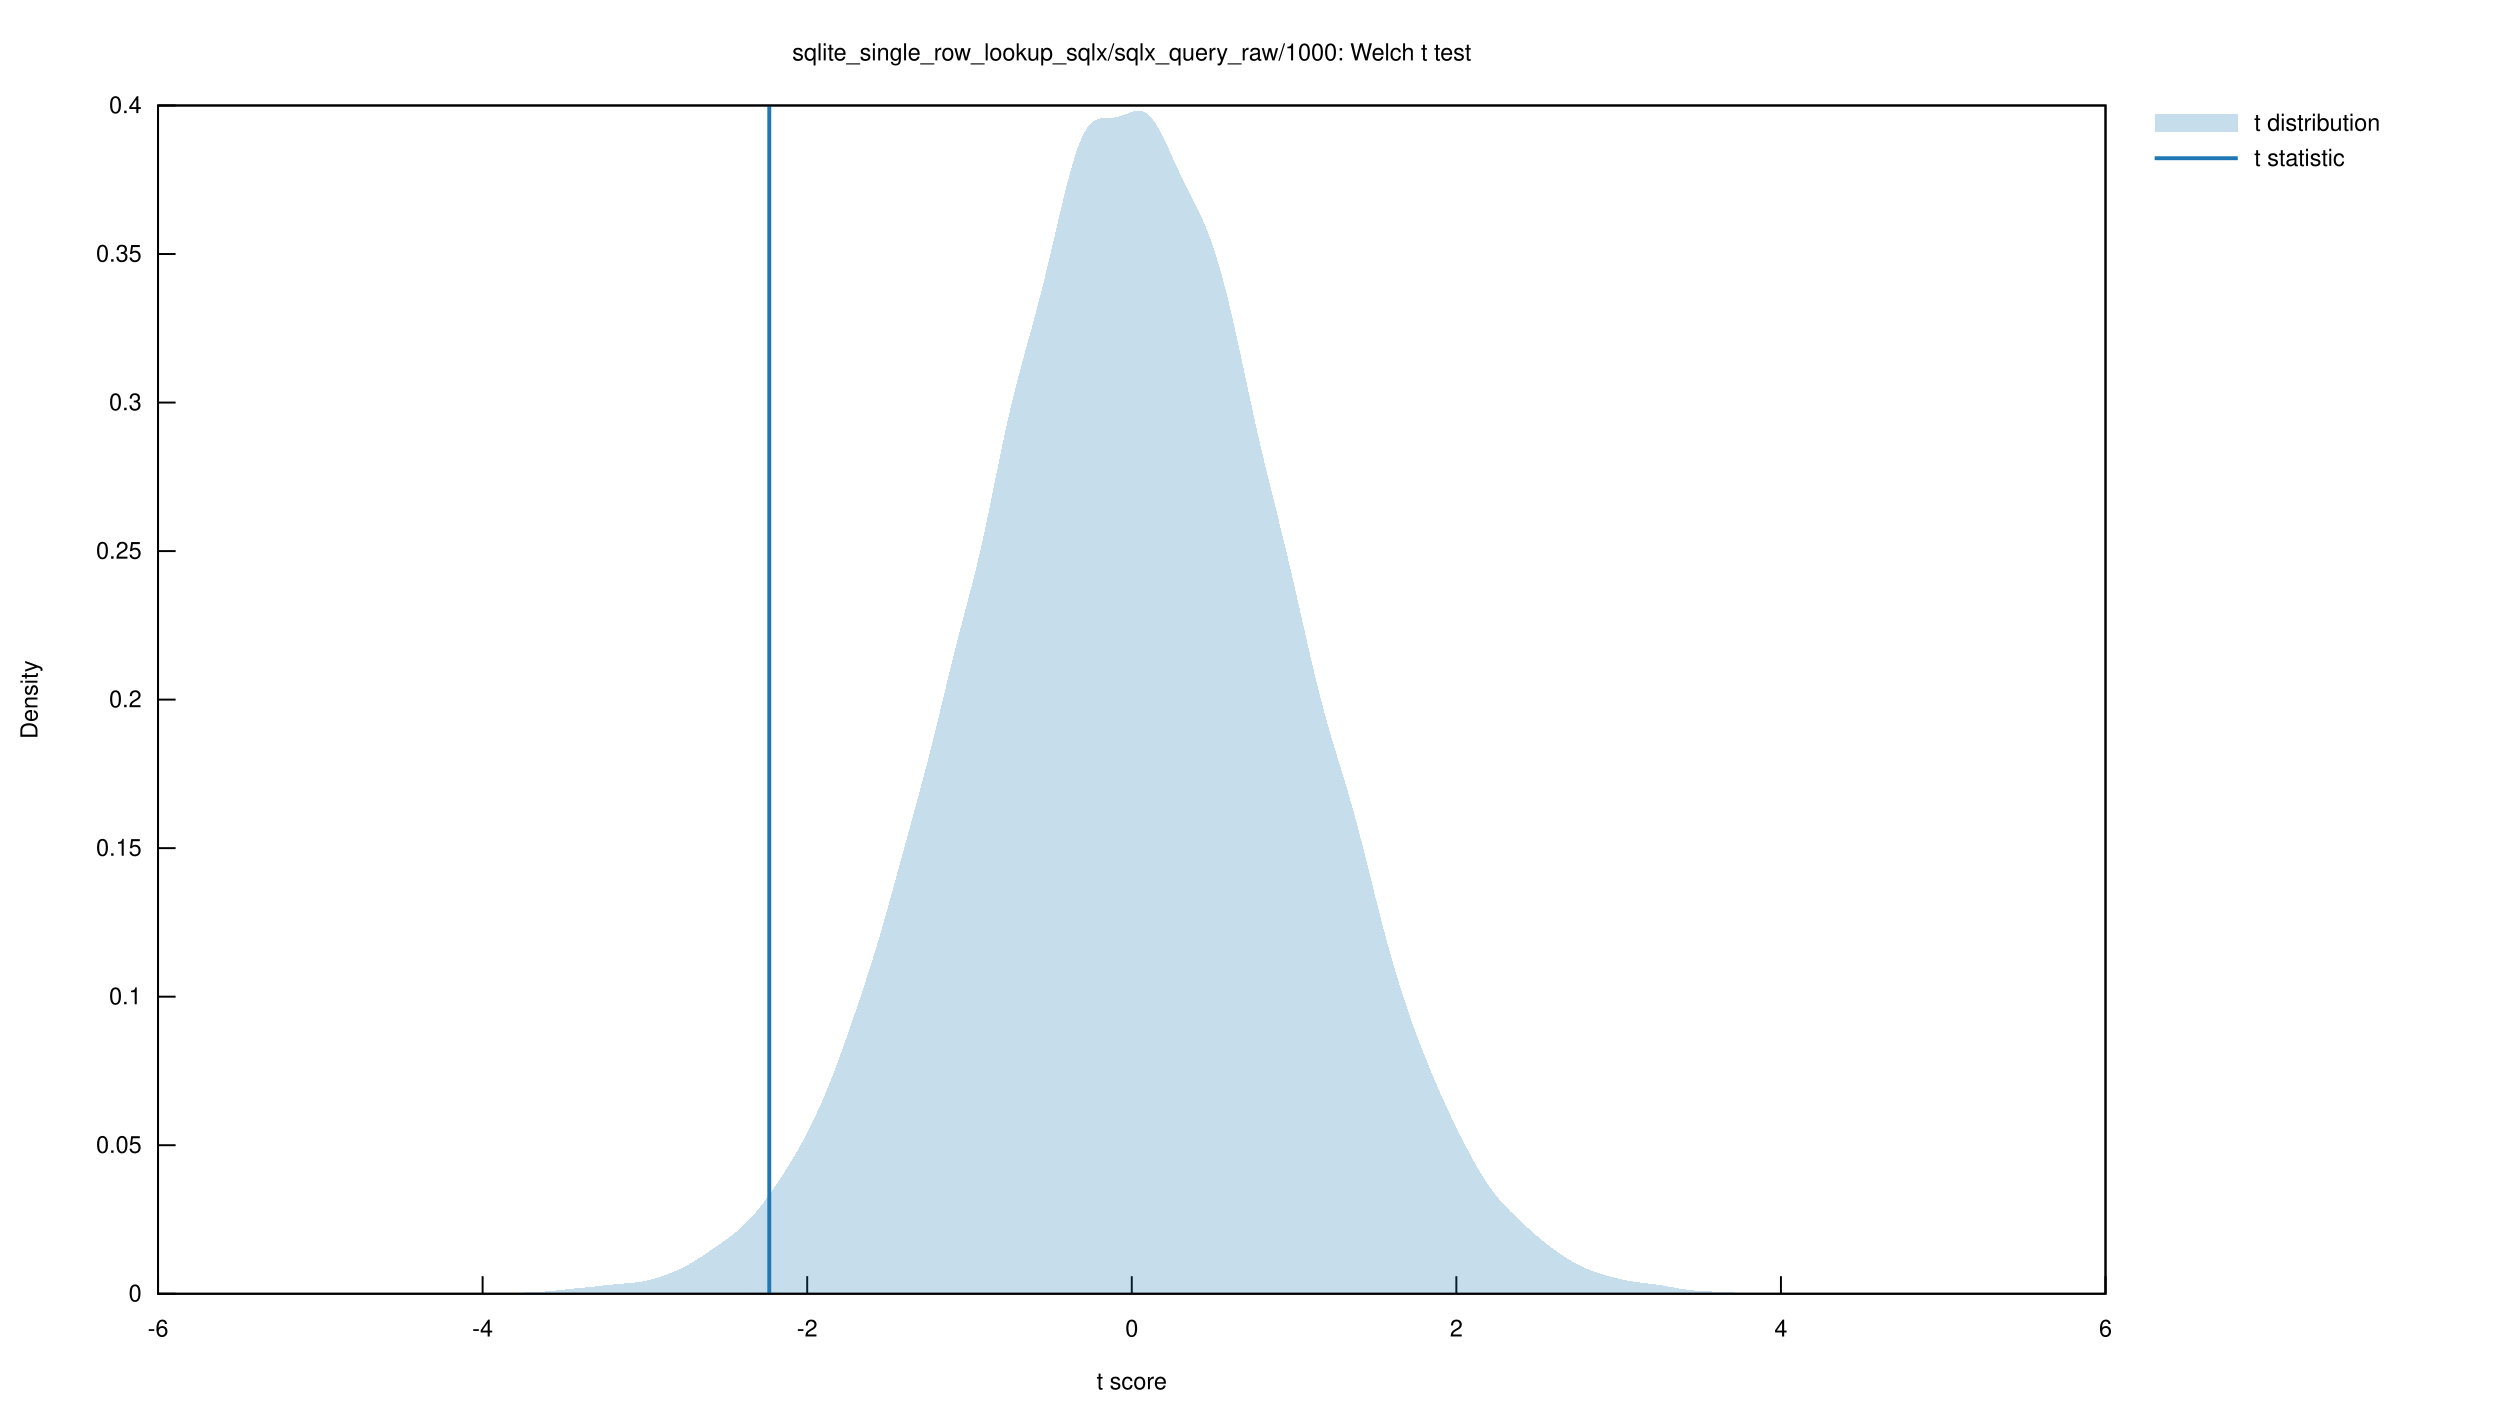
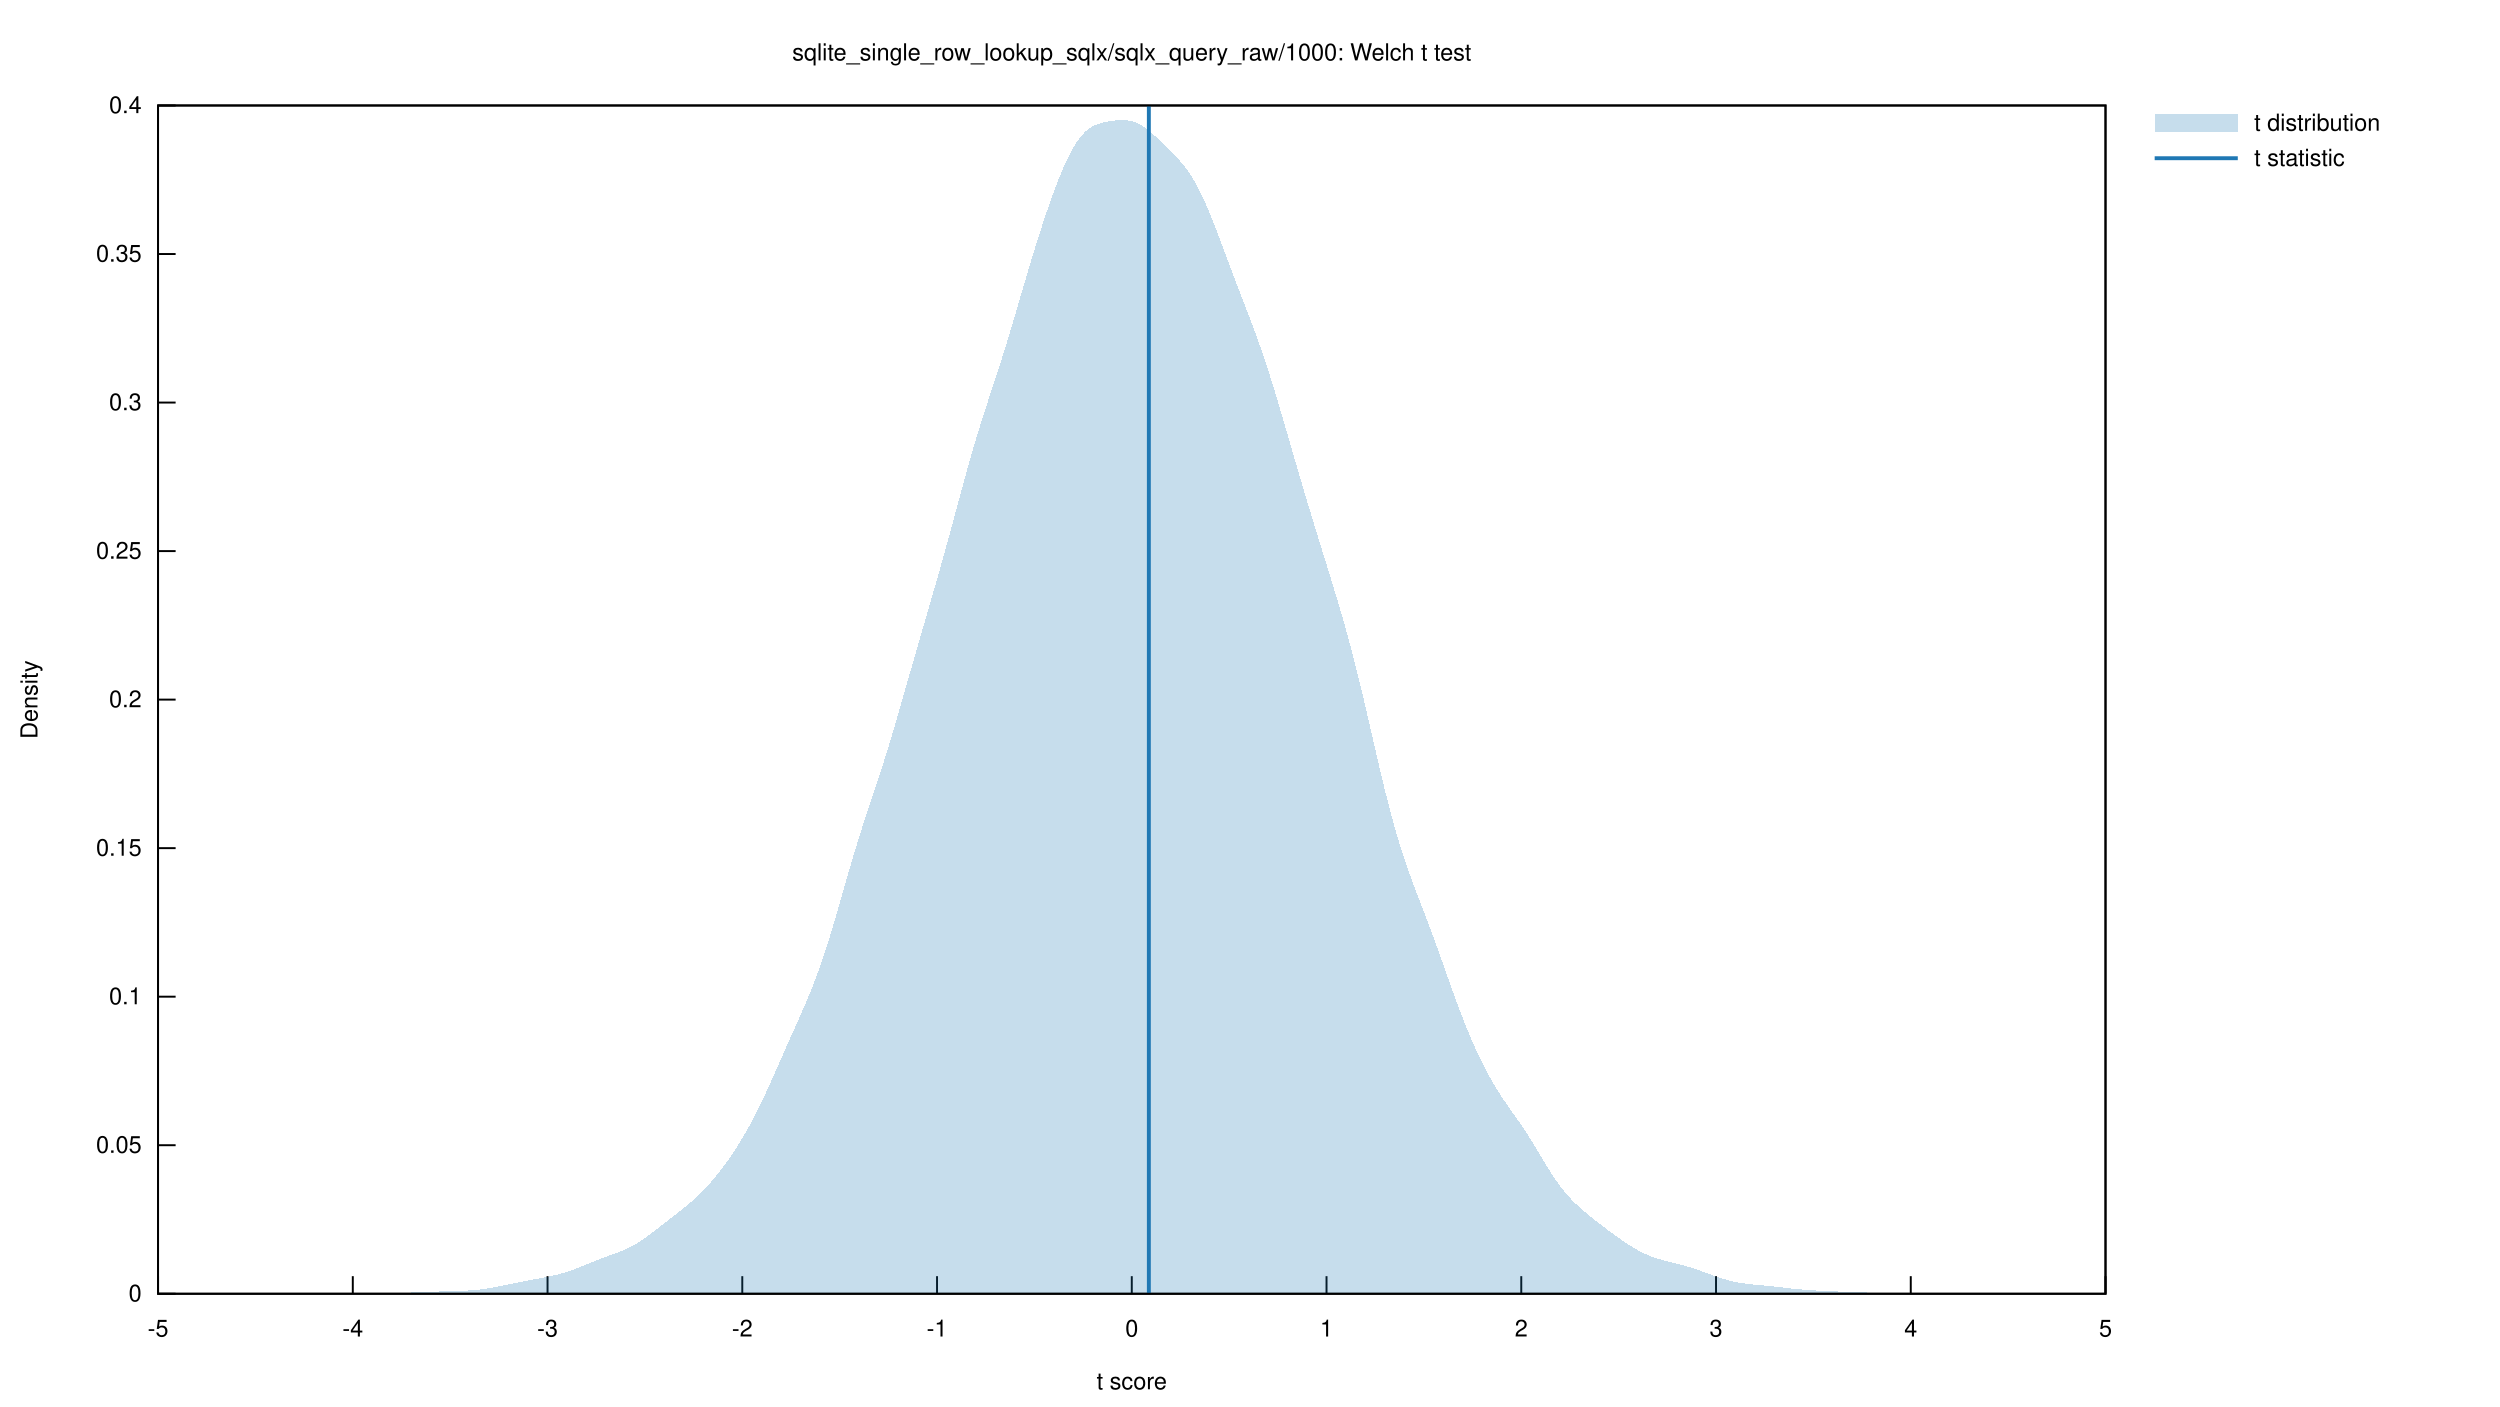
<svg xmlns="http://www.w3.org/2000/svg" xmlns:xlink="http://www.w3.org/1999/xlink" viewBox="0 0 1280 720">
  <g id="gnuplot_canvas">
    <rect x="0" y="0" width="1280" height="720" fill="none" />
    <defs>
      <circle id="gpDot" r="0.5" stroke-width="0.5" stroke="currentColor" />
      <path id="gpPt0" stroke-width="0.222" stroke="currentColor" d="M-1,0 h2 M0,-1 v2" />
      <path id="gpPt1" stroke-width="0.222" stroke="currentColor" d="M-1,-1 L1,1 M1,-1 L-1,1" />
      <path id="gpPt2" stroke-width="0.222" stroke="currentColor" d="M-1,0 L1,0 M0,-1 L0,1 M-1,-1 L1,1 M-1,1 L1,-1" />
      <rect id="gpPt3" stroke-width="0.222" stroke="currentColor" x="-1" y="-1" width="2" height="2" />
      <rect id="gpPt4" stroke-width="0.222" stroke="currentColor" fill="currentColor" x="-1" y="-1" width="2" height="2" />
      <circle id="gpPt5" stroke-width="0.222" stroke="currentColor" cx="0" cy="0" r="1" />
      <use xlink:href="#gpPt5" id="gpPt6" fill="currentColor" stroke="none" />
      <path id="gpPt7" stroke-width="0.222" stroke="currentColor" d="M0,-1.33 L-1.33,0.67 L1.33,0.67 z" />
      <use xlink:href="#gpPt7" id="gpPt8" fill="currentColor" stroke="none" />
      <use xlink:href="#gpPt7" id="gpPt9" stroke="currentColor" transform="rotate(180)" />
      <use xlink:href="#gpPt9" id="gpPt10" fill="currentColor" stroke="none" />
      <use xlink:href="#gpPt3" id="gpPt11" stroke="currentColor" transform="rotate(45)" />
      <use xlink:href="#gpPt11" id="gpPt12" fill="currentColor" stroke="none" />
      <path id="gpPt13" stroke-width="0.222" stroke="currentColor" d="M0,1.330 L1.265,0.411 L0.782,-1.067 L-0.782,-1.076 L-1.265,0.411 z" />
      <use xlink:href="#gpPt13" id="gpPt14" fill="currentColor" stroke="none" />
      <filter id="textbox" filterUnits="objectBoundingBox" x="0" y="0" height="1" width="1">
        <feFlood flood-color="white" flood-opacity="1" result="bgnd" />
        <feComposite in="SourceGraphic" in2="bgnd" operator="atop" />
      </filter>
      <filter id="greybox" filterUnits="objectBoundingBox" x="0" y="0" height="1" width="1">
        <feFlood flood-color="lightgrey" flood-opacity="1" result="grey" />
        <feComposite in="SourceGraphic" in2="grey" operator="atop" />
      </filter>
    </defs>
    <g fill="none" color="white" stroke="currentColor" stroke-width="1.00" stroke-linecap="butt" stroke-linejoin="miter">
</g>
    <g fill="none" color="black" stroke="currentColor" stroke-width="1.00" stroke-linecap="butt" stroke-linejoin="miter">
      <path stroke="black" d="M80.92,662.40 L89.92,662.40  " />
      <g transform="translate(72.53,666.30)" stroke="none" fill="black" font-family="Helvetica" font-size="12.00" text-anchor="end">
        <text>
          <tspan font-family="Helvetica"> 0</tspan>
        </text>
      </g>
    </g>
    <g fill="none" color="black" stroke="currentColor" stroke-width="1.00" stroke-linecap="butt" stroke-linejoin="miter">
      <path stroke="black" d="M80.92,586.35 L89.92,586.35  " />
      <g transform="translate(72.53,590.25)" stroke="none" fill="black" font-family="Helvetica" font-size="12.00" text-anchor="end">
        <text>
          <tspan font-family="Helvetica"> 0.05</tspan>
        </text>
      </g>
    </g>
    <g fill="none" color="black" stroke="currentColor" stroke-width="1.00" stroke-linecap="butt" stroke-linejoin="miter">
      <path stroke="black" d="M80.92,510.30 L89.92,510.30  " />
      <g transform="translate(72.53,514.20)" stroke="none" fill="black" font-family="Helvetica" font-size="12.00" text-anchor="end">
        <text>
          <tspan font-family="Helvetica"> 0.1</tspan>
        </text>
      </g>
    </g>
    <g fill="none" color="black" stroke="currentColor" stroke-width="1.00" stroke-linecap="butt" stroke-linejoin="miter">
      <path stroke="black" d="M80.92,434.25 L89.92,434.25  " />
      <g transform="translate(72.53,438.15)" stroke="none" fill="black" font-family="Helvetica" font-size="12.00" text-anchor="end">
        <text>
          <tspan font-family="Helvetica"> 0.15</tspan>
        </text>
      </g>
    </g>
    <g fill="none" color="black" stroke="currentColor" stroke-width="1.00" stroke-linecap="butt" stroke-linejoin="miter">
      <path stroke="black" d="M80.92,358.20 L89.92,358.20  " />
      <g transform="translate(72.53,362.10)" stroke="none" fill="black" font-family="Helvetica" font-size="12.00" text-anchor="end">
        <text>
          <tspan font-family="Helvetica"> 0.2</tspan>
        </text>
      </g>
    </g>
    <g fill="none" color="black" stroke="currentColor" stroke-width="1.00" stroke-linecap="butt" stroke-linejoin="miter">
      <path stroke="black" d="M80.92,282.16 L89.92,282.16  " />
      <g transform="translate(72.53,286.06)" stroke="none" fill="black" font-family="Helvetica" font-size="12.00" text-anchor="end">
        <text>
          <tspan font-family="Helvetica"> 0.25</tspan>
        </text>
      </g>
    </g>
    <g fill="none" color="black" stroke="currentColor" stroke-width="1.00" stroke-linecap="butt" stroke-linejoin="miter">
      <path stroke="black" d="M80.92,206.11 L89.92,206.11  " />
      <g transform="translate(72.53,210.01)" stroke="none" fill="black" font-family="Helvetica" font-size="12.00" text-anchor="end">
        <text>
          <tspan font-family="Helvetica"> 0.3</tspan>
        </text>
      </g>
    </g>
    <g fill="none" color="black" stroke="currentColor" stroke-width="1.00" stroke-linecap="butt" stroke-linejoin="miter">
      <path stroke="black" d="M80.92,130.06 L89.92,130.06  " />
      <g transform="translate(72.53,133.96)" stroke="none" fill="black" font-family="Helvetica" font-size="12.00" text-anchor="end">
        <text>
          <tspan font-family="Helvetica"> 0.35</tspan>
        </text>
      </g>
    </g>
    <g fill="none" color="black" stroke="currentColor" stroke-width="1.00" stroke-linecap="butt" stroke-linejoin="miter">
      <path stroke="black" d="M80.92,54.01 L89.92,54.01  " />
      <g transform="translate(72.53,57.91)" stroke="none" fill="black" font-family="Helvetica" font-size="12.00" text-anchor="end">
        <text>
          <tspan font-family="Helvetica"> 0.4</tspan>
        </text>
      </g>
    </g>
    <g fill="none" color="black" stroke="currentColor" stroke-width="1.00" stroke-linecap="butt" stroke-linejoin="miter">
      <path stroke="black" d="M80.92,662.40 L80.92,653.40  " />
      <g transform="translate(80.92,684.30)" stroke="none" fill="black" font-family="Helvetica" font-size="12.00" text-anchor="middle">
        <text>
-           <tspan font-family="Helvetica">-6</tspan>
-         </text>
-       </g>
-     </g>
-     <g fill="none" color="black" stroke="currentColor" stroke-width="1.00" stroke-linecap="butt" stroke-linejoin="miter">
-       <path stroke="black" d="M247.10,662.40 L247.10,653.40  " />
-       <g transform="translate(247.10,684.30)" stroke="none" fill="black" font-family="Helvetica" font-size="12.00" text-anchor="middle">
+           <tspan font-family="Helvetica">-5</tspan>
+         </text>
+       </g>
+     </g>
+     <g fill="none" color="black" stroke="currentColor" stroke-width="1.00" stroke-linecap="butt" stroke-linejoin="miter">
+       <path stroke="black" d="M180.63,662.40 L180.63,653.40  " />
+       <g transform="translate(180.63,684.30)" stroke="none" fill="black" font-family="Helvetica" font-size="12.00" text-anchor="middle">
        <text>
          <tspan font-family="Helvetica">-4</tspan>
        </text>
      </g>
    </g>
    <g fill="none" color="black" stroke="currentColor" stroke-width="1.00" stroke-linecap="butt" stroke-linejoin="miter">
-       <path stroke="black" d="M413.29,662.40 L413.29,653.40  " />
-       <g transform="translate(413.29,684.30)" stroke="none" fill="black" font-family="Helvetica" font-size="12.00" text-anchor="middle">
+       <path stroke="black" d="M280.34,662.40 L280.34,653.40  " />
+       <g transform="translate(280.34,684.30)" stroke="none" fill="black" font-family="Helvetica" font-size="12.00" text-anchor="middle">
+         <text>
+           <tspan font-family="Helvetica">-3</tspan>
+         </text>
+       </g>
+     </g>
+     <g fill="none" color="black" stroke="currentColor" stroke-width="1.00" stroke-linecap="butt" stroke-linejoin="miter">
+       <path stroke="black" d="M380.05,662.40 L380.05,653.40  " />
+       <g transform="translate(380.05,684.30)" stroke="none" fill="black" font-family="Helvetica" font-size="12.00" text-anchor="middle">
        <text>
          <tspan font-family="Helvetica">-2</tspan>
+         </text>
+       </g>
+     </g>
+     <g fill="none" color="black" stroke="currentColor" stroke-width="1.00" stroke-linecap="butt" stroke-linejoin="miter">
+       <path stroke="black" d="M479.76,662.40 L479.76,653.40  " />
+       <g transform="translate(479.76,684.30)" stroke="none" fill="black" font-family="Helvetica" font-size="12.00" text-anchor="middle">
+         <text>
+           <tspan font-family="Helvetica">-1</tspan>
        </text>
      </g>
    </g>
    <g fill="none" color="black" stroke="currentColor" stroke-width="1.00" stroke-linecap="butt" stroke-linejoin="miter">
      <path stroke="black" d="M579.47,662.40 L579.47,653.40  " />
      <g transform="translate(579.47,684.30)" stroke="none" fill="black" font-family="Helvetica" font-size="12.00" text-anchor="middle">
        <text>
          <tspan font-family="Helvetica"> 0</tspan>
        </text>
      </g>
    </g>
    <g fill="none" color="black" stroke="currentColor" stroke-width="1.00" stroke-linecap="butt" stroke-linejoin="miter">
-       <path stroke="black" d="M745.65,662.40 L745.65,653.40  " />
-       <g transform="translate(745.65,684.30)" stroke="none" fill="black" font-family="Helvetica" font-size="12.00" text-anchor="middle">
+       <path stroke="black" d="M679.18,662.40 L679.18,653.40  " />
+       <g transform="translate(679.18,684.30)" stroke="none" fill="black" font-family="Helvetica" font-size="12.00" text-anchor="middle">
+         <text>
+           <tspan font-family="Helvetica"> 1</tspan>
+         </text>
+       </g>
+     </g>
+     <g fill="none" color="black" stroke="currentColor" stroke-width="1.00" stroke-linecap="butt" stroke-linejoin="miter">
+       <path stroke="black" d="M778.89,662.40 L778.89,653.40  " />
+       <g transform="translate(778.89,684.30)" stroke="none" fill="black" font-family="Helvetica" font-size="12.00" text-anchor="middle">
        <text>
          <tspan font-family="Helvetica"> 2</tspan>
        </text>
      </g>
    </g>
    <g fill="none" color="black" stroke="currentColor" stroke-width="1.00" stroke-linecap="butt" stroke-linejoin="miter">
-       <path stroke="black" d="M911.84,662.40 L911.84,653.40  " />
-       <g transform="translate(911.84,684.30)" stroke="none" fill="black" font-family="Helvetica" font-size="12.00" text-anchor="middle">
+       <path stroke="black" d="M878.60,662.40 L878.60,653.40  " />
+       <g transform="translate(878.60,684.30)" stroke="none" fill="black" font-family="Helvetica" font-size="12.00" text-anchor="middle">
+         <text>
+           <tspan font-family="Helvetica"> 3</tspan>
+         </text>
+       </g>
+     </g>
+     <g fill="none" color="black" stroke="currentColor" stroke-width="1.00" stroke-linecap="butt" stroke-linejoin="miter">
+       <path stroke="black" d="M978.31,662.40 L978.31,653.40  " />
+       <g transform="translate(978.31,684.30)" stroke="none" fill="black" font-family="Helvetica" font-size="12.00" text-anchor="middle">
        <text>
          <tspan font-family="Helvetica"> 4</tspan>
        </text>
      </g>
    </g>
    <g fill="none" color="black" stroke="currentColor" stroke-width="1.00" stroke-linecap="butt" stroke-linejoin="miter">
      <path stroke="black" d="M1078.02,662.40 L1078.02,653.40  " />
      <g transform="translate(1078.02,684.30)" stroke="none" fill="black" font-family="Helvetica" font-size="12.00" text-anchor="middle">
        <text>
-           <tspan font-family="Helvetica"> 6</tspan>
+           <tspan font-family="Helvetica"> 5</tspan>
        </text>
      </g>
    </g>
    <g fill="none" color="black" stroke="currentColor" stroke-width="1.00" stroke-linecap="butt" stroke-linejoin="miter">
</g>
    <g fill="none" color="black" stroke="currentColor" stroke-width="1.00" stroke-linecap="butt" stroke-linejoin="miter">
      <path stroke="black" d="M80.92,54.01 L80.92,662.40 L1078.02,662.40 L1078.02,54.01 L80.92,54.01 Z  " />
    </g>
    <g fill="none" color="black" stroke="currentColor" stroke-width="1.00" stroke-linecap="butt" stroke-linejoin="miter">
</g>
    <g id="gnuplot_plot_1">
      <g fill="none" color="black" stroke="currentColor" stroke-width="1.00" stroke-linecap="butt" stroke-linejoin="miter">
        <g transform="translate(1154.14,66.91)" stroke="none" fill="black" font-family="Helvetica" font-size="12.00" text-anchor="start">
          <text>
            <tspan font-family="Helvetica">t distribution</tspan>
          </text>
        </g>
      </g>
      <g fill="none" color="black" stroke="currentColor" stroke-width="1.00" stroke-linecap="butt" stroke-linejoin="miter">
        <g stroke="none" shape-rendering="crispEdges">
          <polygon fill="rgb( 31, 120, 180)" fill-opacity="0.25" points="1103.19,67.51 1145.75,67.51 1145.75,58.51 1103.19,58.51 " />
-           <polygon fill="rgb( 31, 120, 180)" fill-opacity="0.25" points="158.89,662.40 160.57,662.40 162.24,662.40 163.92,662.40 165.60,662.40 167.28,662.39 168.96,662.39 170.64,662.39 172.32,662.38 173.99,662.38 175.67,662.37 177.35,662.36 179.03,662.36 180.71,662.35 182.39,662.35 184.07,662.34 185.74,662.34 187.42,662.34 189.10,662.35 190.78,662.35 192.46,662.35 194.14,662.36 195.82,662.36 197.50,662.36 199.17,662.36 200.85,662.36 202.53,662.35 204.21,662.34 205.89,662.33 207.57,662.32 209.25,662.31 210.92,662.29 212.60,662.28 214.28,662.27 215.96,662.26 217.64,662.25 219.32,662.25 221.00,662.25 222.67,662.25 224.35,662.26 226.03,662.27 227.71,662.28 229.39,662.29 231.07,662.30 232.75,662.30 234.42,662.31 236.10,662.30 237.78,662.29 239.46,662.28 241.14,662.26 242.82,662.23 244.50,662.20 246.18,662.16 247.85,662.12 249.53,662.08 251.21,662.04 252.89,662.00 254.57,661.96 256.25,661.93 257.93,661.89 259.60,661.87 261.28,661.84 262.96,661.82 264.64,661.80 266.32,661.78 268.00,661.76 269.68,661.73 271.35,661.68 273.03,661.62 274.71,661.55 276.39,661.45 278.07,661.33 279.75,661.20 281.43,661.04 283.10,660.88 284.78,660.70 286.46,660.51 288.14,660.32 289.82,660.14 291.50,659.96 293.18,659.79 294.85,659.62 296.53,659.46 298.21,659.31 299.89,659.15 301.57,658.99 303.25,658.81 304.93,658.63 306.61,658.44 308.28,658.25 309.96,658.06 311.64,657.87 313.32,657.69 315.00,657.53 316.68,657.38 318.36,657.24 320.03,657.11 321.71,656.97 323.39,656.82 325.07,656.64 326.75,656.44 328.43,656.19 330.11,655.89 331.78,655.54 333.46,655.13 335.14,654.67 336.82,654.17 338.50,653.62 340.18,653.02 341.86,652.39 343.53,651.73 345.21,651.02 346.89,650.28 348.57,649.48 350.25,648.64 351.93,647.75 353.61,646.81 355.29,645.81 356.96,644.77 358.64,643.69 360.32,642.58 362.00,641.45 363.68,640.31 365.36,639.16 367.04,638.00 368.71,636.83 370.39,635.65 372.07,634.44 373.75,633.19 375.43,631.90 377.11,630.53 378.79,629.09 380.46,627.56 382.14,625.93 383.82,624.19 385.50,622.35 387.18,620.40 388.86,618.35 390.54,616.20 392.21,613.96 393.89,611.64 395.57,609.25 397.25,606.79 398.93,604.27 400.61,601.69 402.29,599.07 403.96,596.38 405.64,593.63 407.32,590.81 409.00,587.90 410.68,584.88 412.36,581.76 414.04,578.51 415.72,575.13 417.39,571.62 419.07,567.98 420.75,564.20 422.43,560.28 424.11,556.22 425.79,552.01 427.47,547.66 429.14,543.17 430.82,538.56 432.50,533.85 434.18,529.06 435.86,524.20 437.54,519.30 439.22,514.35 440.89,509.35 442.57,504.29 444.25,499.14 445.93,493.87 447.61,488.48 449.29,482.93 450.97,477.24 452.64,471.42 454.32,465.48 456.00,459.46 457.68,453.37 459.36,447.26 461.04,441.13 462.72,435.00 464.40,428.88 466.07,422.75 467.75,416.61 469.43,410.44 471.11,404.23 472.79,397.95 474.47,391.56 476.15,385.05 477.82,378.39 479.50,371.60 481.18,364.68 482.86,357.69 484.54,350.69 486.22,343.75 487.90,336.92 489.57,330.24 491.25,323.73 492.93,317.35 494.61,311.04 496.29,304.68 497.97,298.19 499.65,291.47 501.32,284.43 503.00,277.04 504.68,269.31 506.36,261.30 508.04,253.10 509.72,244.81 511.40,236.57 513.08,228.49 514.75,220.66 516.43,213.16 518.11,206.00 519.79,199.19 521.47,192.67 523.15,186.38 524.83,180.24 526.50,174.15 528.18,168.03 529.86,161.82 531.54,155.45 533.22,148.91 534.90,142.17 536.58,135.25 538.25,128.18 539.93,121.01 541.61,113.81 543.29,106.67 544.97,99.71 546.65,93.03 548.33,86.77 550.00,81.05 551.68,75.98 553.36,71.64 555.04,68.08 556.72,65.31 558.40,63.28 560.08,61.90 561.75,61.07 563.43,60.64 565.11,60.47 566.79,60.42 568.47,60.37 570.15,60.23 571.83,59.95 573.51,59.51 575.18,58.94 576.86,58.28 578.54,57.63 580.22,57.07 581.90,56.73 583.58,56.71 585.26,57.10 586.93,57.97 588.61,59.37 590.29,61.29 591.97,63.71 593.65,66.56 595.33,69.78 597.01,73.26 598.68,76.90 600.36,80.62 602.04,84.33 603.72,87.96 605.40,91.50 607.08,94.93 608.76,98.26 610.43,101.55 612.11,104.87 613.79,108.28 615.47,111.88 617.15,115.74 618.83,119.94 620.51,124.54 622.19,129.55 623.86,135.01 625.54,140.91 627.22,147.22 628.90,153.93 630.58,160.98 632.26,168.32 633.94,175.89 635.61,183.62 637.29,191.44 638.97,199.26 640.65,207.03 642.33,214.69 644.01,222.19 645.69,229.50 647.36,236.63 649.04,243.59 650.72,250.42 652.40,257.17 654.08,263.90 655.76,270.67 657.44,277.52 659.11,284.49 660.79,291.60 662.47,298.84 664.15,306.19 665.83,313.61 667.51,321.04 669.19,328.43 670.87,335.72 672.54,342.84 674.22,349.76 675.90,356.43 677.58,362.85 679.26,369.02 680.94,374.94 682.62,380.65 684.29,386.22 685.97,391.70 687.65,397.17 689.33,402.72 691.01,408.40 692.69,414.28 694.37,420.39 696.04,426.72 697.72,433.26 699.40,439.95 701.08,446.73 702.76,453.52 704.44,460.26 706.12,466.90 707.79,473.38 709.47,479.69 711.15,485.81 712.83,491.74 714.51,497.48 716.19,503.02 717.87,508.37 719.54,513.54 721.22,518.52 722.90,523.32 724.58,527.96 726.26,532.45 727.94,536.80 729.62,541.05 731.30,545.19 732.97,549.25 734.65,553.23 736.33,557.13 738.01,560.95 739.69,564.69 741.37,568.35 743.05,571.93 744.72,575.43 746.40,578.85 748.08,582.21 749.76,585.49 751.44,588.69 753.12,591.82 754.80,594.86 756.47,597.81 758.15,600.63 759.83,603.33 761.51,605.90 763.19,608.32 764.87,610.59 766.55,612.73 768.22,614.74 769.90,616.64 771.58,618.44 773.26,620.17 774.94,621.83 776.62,623.45 778.30,625.03 779.98,626.59 781.65,628.12 783.33,629.63 785.01,631.12 786.69,632.58 788.37,634.00 790.05,635.39 791.73,636.73 793.40,638.03 795.08,639.29 796.76,640.50 798.44,641.67 800.12,642.79 801.80,643.88 803.48,644.92 805.15,645.92 806.83,646.87 808.51,647.76 810.19,648.60 811.87,649.37 813.55,650.08 815.23,650.74 816.90,651.34 818.58,651.91 820.26,652.44 821.94,652.94 823.62,653.42 825.30,653.87 826.98,654.29 828.66,654.69 830.33,655.05 832.01,655.39 833.69,655.70 835.37,655.98 837.05,656.24 838.73,656.48 840.41,656.70 842.08,656.92 843.76,657.13 845.44,657.35 847.12,657.57 848.80,657.80 850.48,658.05 852.16,658.32 853.83,658.61 855.51,658.91 857.19,659.22 858.87,659.53 860.55,659.83 862.23,660.11 863.91,660.36 865.58,660.57 867.26,660.75 868.94,660.89 870.62,661.00 872.30,661.09 873.98,661.16 875.66,661.22 877.33,661.28 879.01,661.35 880.69,661.41 882.37,661.49 884.05,661.57 885.73,661.65 887.41,661.74 889.09,661.83 890.76,661.90 892.44,661.97 894.12,662.03 895.80,662.08 897.48,662.11 899.16,662.13 900.84,662.14 902.51,662.15 904.19,662.15 905.87,662.15 907.55,662.15 909.23,662.15 910.91,662.16 912.59,662.18 914.26,662.20 915.94,662.22 917.62,662.24 919.30,662.27 920.98,662.29 922.66,662.32 924.34,662.34 926.01,662.35 927.69,662.37 929.37,662.38 931.05,662.39 932.73,662.39 934.41,662.39 936.09,662.40 937.77,662.40 939.44,662.40 941.12,662.40 942.80,662.40 944.48,662.40 946.16,662.40 947.84,662.40 949.52,662.40 951.19,662.39 952.87,662.39 954.55,662.39 956.23,662.38 957.91,662.38 959.59,662.37 961.27,662.37 962.94,662.36 964.62,662.35 966.30,662.35 967.98,662.34 969.66,662.34 971.34,662.34 973.02,662.35 974.69,662.35 976.37,662.36 978.05,662.36 979.73,662.37 981.41,662.38 983.09,662.38 984.77,662.39 986.44,662.39 988.12,662.39 989.80,662.40 991.48,662.40 993.16,662.40 994.84,662.40 996.52,662.40 996.52,662.40 994.84,662.40 993.16,662.40 991.48,662.40 989.80,662.40 988.12,662.40 986.44,662.40 984.77,662.40 983.09,662.40 981.41,662.40 979.73,662.40 978.05,662.40 976.37,662.40 974.69,662.40 973.02,662.40 971.34,662.40 969.66,662.40 967.98,662.40 966.30,662.40 964.62,662.40 962.94,662.40 961.27,662.40 959.59,662.40 957.91,662.40 956.23,662.40 954.55,662.40 952.87,662.40 951.19,662.40 949.52,662.40 947.84,662.40 946.16,662.40 944.48,662.40 942.80,662.40 941.12,662.40 939.44,662.40 937.77,662.40 936.09,662.40 934.41,662.40 932.73,662.40 931.05,662.40 929.37,662.40 927.69,662.40 926.01,662.40 924.34,662.40 922.66,662.40 920.98,662.40 919.30,662.40 917.62,662.40 915.94,662.40 914.26,662.40 912.59,662.40 910.91,662.40 909.23,662.40 907.55,662.40 905.87,662.40 904.19,662.40 902.51,662.40 900.84,662.40 899.16,662.40 897.48,662.40 895.80,662.40 894.12,662.40 892.44,662.40 890.76,662.40 889.09,662.40 887.41,662.40 885.73,662.40 884.05,662.40 882.37,662.40 880.69,662.40 879.01,662.40 877.33,662.40 875.66,662.40 873.98,662.40 872.30,662.40 870.62,662.40 868.94,662.40 867.26,662.40 865.58,662.40 863.91,662.40 862.23,662.40 860.55,662.40 858.87,662.40 857.19,662.40 855.51,662.40 853.83,662.40 852.16,662.40 850.48,662.40 848.80,662.40 847.12,662.40 845.44,662.40 843.76,662.40 842.08,662.40 840.41,662.40 838.73,662.40 837.05,662.40 835.37,662.40 833.69,662.40 832.01,662.40 830.33,662.40 828.66,662.40 826.98,662.40 825.30,662.40 823.62,662.40 821.94,662.40 820.26,662.40 818.58,662.40 816.90,662.40 815.23,662.40 813.55,662.40 811.87,662.40 810.19,662.40 808.51,662.40 806.83,662.40 805.15,662.40 803.48,662.40 801.80,662.40 800.12,662.40 798.44,662.40 796.76,662.40 795.08,662.40 793.40,662.40 791.73,662.40 790.05,662.40 788.37,662.40 786.69,662.40 785.01,662.40 783.33,662.40 781.65,662.40 779.98,662.40 778.30,662.40 776.62,662.40 774.94,662.40 773.26,662.40 771.58,662.40 769.90,662.40 768.22,662.40 766.55,662.40 764.87,662.40 763.19,662.40 761.51,662.40 759.83,662.40 758.15,662.40 756.47,662.40 754.80,662.40 753.12,662.40 751.44,662.40 749.76,662.40 748.08,662.40 746.40,662.40 744.72,662.40 743.05,662.40 741.37,662.40 739.69,662.40 738.01,662.40 736.33,662.40 734.65,662.40 732.97,662.40 731.30,662.40 729.62,662.40 727.94,662.40 726.26,662.40 724.58,662.40 722.90,662.40 721.22,662.40 719.54,662.40 717.87,662.40 716.19,662.40 714.51,662.40 712.83,662.40 711.15,662.40 709.47,662.40 707.79,662.40 706.12,662.40 704.44,662.40 702.76,662.40 701.08,662.40 699.40,662.40 697.72,662.40 696.04,662.40 694.37,662.40 692.69,662.40 691.01,662.40 689.33,662.40 687.65,662.40 685.97,662.40 684.29,662.40 682.62,662.40 680.94,662.40 679.26,662.40 677.58,662.40 675.90,662.40 674.22,662.40 672.54,662.40 670.87,662.40 669.19,662.40 667.51,662.40 665.83,662.40 664.15,662.40 662.47,662.40 660.79,662.40 659.11,662.40 657.44,662.40 655.76,662.40 654.08,662.40 652.40,662.40 650.72,662.40 649.04,662.40 647.36,662.40 645.69,662.40 644.01,662.40 642.33,662.40 640.65,662.40 638.97,662.40 637.29,662.40 635.61,662.40 633.94,662.40 632.26,662.40 630.58,662.40 628.90,662.40 627.22,662.40 625.54,662.40 623.86,662.40 622.19,662.40 620.51,662.40 618.83,662.40 617.15,662.40 615.47,662.40 613.79,662.40 612.11,662.40 610.43,662.40 608.76,662.40 607.08,662.40 605.40,662.40 603.72,662.40 602.04,662.40 600.36,662.40 598.68,662.40 597.01,662.40 595.33,662.40 593.65,662.40 591.97,662.40 590.29,662.40 588.61,662.40 586.93,662.40 585.26,662.40 583.58,662.40 581.90,662.40 580.22,662.40 578.54,662.40 576.86,662.40 575.18,662.40 573.51,662.40 571.83,662.40 570.15,662.40 568.47,662.40 566.79,662.40 565.11,662.40 563.43,662.40 561.75,662.40 560.08,662.40 558.40,662.40 556.72,662.40 555.04,662.40 553.36,662.40 551.68,662.40 550.00,662.40 548.33,662.40 546.65,662.40 544.97,662.40 543.29,662.40 541.61,662.40 539.93,662.40 538.25,662.40 536.58,662.40 534.90,662.40 533.22,662.40 531.54,662.40 529.86,662.40 528.18,662.40 526.50,662.40 524.83,662.40 523.15,662.40 521.47,662.40 519.79,662.40 518.11,662.40 516.43,662.40 514.75,662.40 513.08,662.40 511.40,662.40 509.72,662.40 508.04,662.40 506.36,662.40 504.68,662.40 503.00,662.40 501.32,662.40 499.65,662.40 497.97,662.40 496.29,662.40 494.61,662.40 492.93,662.40 491.25,662.40 489.57,662.40 487.90,662.40 486.22,662.40 484.54,662.40 482.86,662.40 481.18,662.40 479.50,662.40 477.82,662.40 476.15,662.40 474.47,662.40 472.79,662.40 471.11,662.40 469.43,662.40 467.75,662.40 466.07,662.40 464.40,662.40 462.72,662.40 461.04,662.40 459.36,662.40 457.68,662.40 456.00,662.40 454.32,662.40 452.64,662.40 450.97,662.40 449.29,662.40 447.61,662.40 445.93,662.40 444.25,662.40 442.57,662.40 440.89,662.40 439.22,662.40 437.54,662.40 435.86,662.40 434.18,662.40 432.50,662.40 430.82,662.40 429.14,662.40 427.47,662.40 425.79,662.40 424.11,662.40 422.43,662.40 420.75,662.40 419.07,662.40 417.39,662.40 415.72,662.40 414.04,662.40 412.36,662.40 410.68,662.40 409.00,662.40 407.32,662.40 405.64,662.40 403.96,662.40 402.29,662.40 400.61,662.40 398.93,662.40 397.25,662.40 395.57,662.40 393.89,662.40 392.21,662.40 390.54,662.40 388.86,662.40 387.18,662.40 385.50,662.40 383.82,662.40 382.14,662.40 380.46,662.40 378.79,662.40 377.11,662.40 375.43,662.40 373.75,662.40 372.07,662.40 370.39,662.40 368.71,662.40 367.04,662.40 365.36,662.40 363.68,662.40 362.00,662.40 360.32,662.40 358.64,662.40 356.96,662.40 355.29,662.40 353.61,662.40 351.93,662.40 350.25,662.40 348.57,662.40 346.89,662.40 345.21,662.40 343.53,662.40 341.86,662.40 340.18,662.40 338.50,662.40 336.82,662.40 335.14,662.40 333.46,662.40 331.78,662.40 330.11,662.40 328.43,662.40 326.75,662.40 325.07,662.40 323.39,662.40 321.71,662.40 320.03,662.40 318.36,662.40 316.68,662.40 315.00,662.40 313.32,662.40 311.64,662.40 309.96,662.40 308.28,662.40 306.61,662.40 304.93,662.40 303.25,662.40 301.57,662.40 299.89,662.40 298.21,662.40 296.53,662.40 294.85,662.40 293.18,662.40 291.50,662.40 289.82,662.40 288.14,662.40 286.46,662.40 284.78,662.40 283.10,662.40 281.43,662.40 279.75,662.40 278.07,662.40 276.39,662.40 274.71,662.40 273.03,662.40 271.35,662.40 269.68,662.40 268.00,662.40 266.32,662.40 264.64,662.40 262.96,662.40 261.28,662.40 259.60,662.40 257.93,662.40 256.25,662.40 254.57,662.40 252.89,662.40 251.21,662.40 249.53,662.40 247.85,662.40 246.18,662.40 244.50,662.40 242.82,662.40 241.14,662.40 239.46,662.40 237.78,662.40 236.10,662.40 234.42,662.40 232.75,662.40 231.07,662.40 229.39,662.40 227.71,662.40 226.03,662.40 224.35,662.40 222.67,662.40 221.00,662.40 219.32,662.40 217.64,662.40 215.96,662.40 214.28,662.40 212.60,662.40 210.92,662.40 209.25,662.40 207.57,662.40 205.89,662.40 204.21,662.40 202.53,662.40 200.85,662.40 199.17,662.40 197.50,662.40 195.82,662.40 194.14,662.40 192.46,662.40 190.78,662.40 189.10,662.40 187.42,662.40 185.74,662.40 184.07,662.40 182.39,662.40 180.71,662.40 179.03,662.40 177.35,662.40 175.67,662.40 173.99,662.40 172.32,662.40 170.64,662.40 168.96,662.40 167.28,662.40 165.60,662.40 163.92,662.40 162.24,662.40 160.57,662.40 158.89,662.40 " />
+           <polygon fill="rgb( 31, 120, 180)" fill-opacity="0.25" points="91.19,662.40 93.13,662.40 95.08,662.40 97.02,662.40 98.96,662.40 100.90,662.39 102.85,662.39 104.79,662.39 106.73,662.38 108.68,662.38 110.62,662.37 112.56,662.37 114.50,662.36 116.45,662.35 118.39,662.35 120.33,662.34 122.28,662.34 124.22,662.34 126.16,662.35 128.11,662.35 130.05,662.35 131.99,662.36 133.93,662.37 135.88,662.37 137.82,662.38 139.76,662.38 141.71,662.38 143.65,662.39 145.59,662.38 147.53,662.38 149.48,662.38 151.42,662.37 153.36,662.35 155.31,662.33 157.25,662.31 159.19,662.28 161.14,662.25 163.08,662.21 165.02,662.18 166.96,662.14 168.91,662.10 170.85,662.06 172.79,662.02 174.74,661.99 176.68,661.97 178.62,661.96 180.56,661.95 182.51,661.94 184.45,661.94 186.39,661.94 188.34,661.95 190.28,661.95 192.22,661.95 194.17,661.95 196.11,661.95 198.05,661.94 199.99,661.93 201.94,661.91 203.88,661.89 205.82,661.86 207.77,661.82 209.71,661.78 211.65,661.72 213.59,661.66 215.54,661.59 217.48,661.52 219.42,661.44 221.37,661.37 223.31,661.29 225.25,661.23 227.20,661.16 229.14,661.10 231.08,661.05 233.02,661.00 234.97,660.94 236.91,660.86 238.85,660.77 240.80,660.65 242.74,660.50 244.68,660.32 246.62,660.09 248.57,659.82 250.51,659.51 252.45,659.17 254.40,658.81 256.34,658.42 258.28,658.02 260.23,657.62 262.17,657.21 264.11,656.81 266.05,656.42 268.00,656.04 269.94,655.67 271.88,655.31 273.83,654.95 275.77,654.60 277.71,654.23 279.65,653.85 281.60,653.45 283.54,653.02 285.48,652.54 287.43,652.02 289.37,651.44 291.31,650.81 293.26,650.13 295.20,649.40 297.14,648.63 299.08,647.84 301.03,647.04 302.97,646.25 304.91,645.47 306.86,644.72 308.80,644.00 310.74,643.29 312.68,642.59 314.63,641.89 316.57,641.15 318.51,640.37 320.46,639.53 322.40,638.60 324.34,637.57 326.29,636.45 328.23,635.23 330.17,633.91 332.11,632.51 334.06,631.05 336.00,629.55 337.94,628.02 339.89,626.49 341.83,624.96 343.77,623.45 345.71,621.95 347.66,620.44 349.60,618.91 351.54,617.34 353.49,615.71 355.43,614.00 357.37,612.20 359.32,610.29 361.26,608.28 363.20,606.15 365.14,603.91 367.09,601.55 369.03,599.08 370.97,596.50 372.92,593.79 374.86,590.96 376.80,588.00 378.74,584.91 380.69,581.69 382.63,578.31 384.57,574.77 386.52,571.07 388.46,567.21 390.40,563.19 392.35,559.03 394.29,554.76 396.23,550.41 398.17,546.01 400.12,541.60 402.06,537.20 404.00,532.82 405.95,528.47 407.89,524.13 409.83,519.76 411.77,515.32 413.72,510.76 415.66,506.01 417.60,501.01 419.55,495.71 421.49,490.10 423.43,484.15 425.38,477.90 427.32,471.39 429.26,464.69 431.20,457.90 433.15,451.10 435.09,444.38 437.03,437.82 438.98,431.45 440.92,425.27 442.86,419.27 444.80,413.40 446.75,407.57 448.69,401.73 450.63,395.80 452.58,389.74 454.52,383.51 456.46,377.11 458.41,370.56 460.35,363.89 462.29,357.14 464.23,350.34 466.18,343.54 468.12,336.77 470.06,330.03 472.01,323.32 473.95,316.64 475.89,309.96 477.83,303.26 479.78,296.50 481.72,289.65 483.66,282.71 485.61,275.66 487.55,268.53 489.49,261.34 491.44,254.14 493.38,247.00 495.32,239.97 497.26,233.11 499.21,226.47 501.15,220.05 503.09,213.84 505.04,207.81 506.98,201.88 508.92,195.97 510.86,190.03 512.81,183.98 514.75,177.79 516.69,171.45 518.64,164.96 520.58,158.37 522.52,151.73 524.47,145.10 526.41,138.53 528.35,132.06 530.29,125.74 532.24,119.59 534.18,113.62 536.12,107.85 538.07,102.28 540.01,96.96 541.95,91.89 543.89,87.14 545.84,82.74 547.78,78.74 549.72,75.20 551.67,72.14 553.61,69.58 555.55,67.51 557.50,65.90 559.44,64.67 561.38,63.77 563.32,63.11 565.27,62.62 567.21,62.24 569.15,61.92 571.10,61.67 573.04,61.50 574.98,61.45 576.92,61.56 578.87,61.87 580.81,62.42 582.75,63.24 584.70,64.32 586.64,65.63 588.58,67.16 590.53,68.84 592.47,70.64 594.41,72.50 596.35,74.40 598.30,76.32 600.24,78.27 602.18,80.28 604.13,82.41 606.07,84.72 608.01,87.28 609.95,90.15 611.90,93.38 613.84,96.97 615.78,100.94 617.73,105.26 619.67,109.88 621.61,114.74 623.56,119.79 625.50,124.95 627.44,130.16 629.38,135.38 631.33,140.56 633.27,145.68 635.21,150.75 637.16,155.78 639.10,160.83 641.04,165.94 642.98,171.17 644.93,176.58 646.87,182.19 648.81,188.04 650.76,194.11 652.70,200.40 654.64,206.87 656.59,213.46 658.53,220.13 660.47,226.83 662.41,233.53 664.36,240.18 666.30,246.78 668.24,253.32 670.19,259.78 672.13,266.18 674.07,272.53 676.01,278.83 677.96,285.10 679.90,291.37 681.84,297.67 683.79,304.05 685.73,310.54 687.67,317.20 689.62,324.10 691.56,331.26 693.50,338.72 695.44,346.49 697.39,354.53 699.33,362.80 701.27,371.22 703.22,379.70 705.16,388.12 707.10,396.40 709.04,404.44 710.99,412.14 712.93,419.46 714.87,426.37 716.82,432.85 718.76,438.92 720.70,444.64 722.65,450.07 724.59,455.29 726.53,460.38 728.47,465.42 730.42,470.49 732.36,475.64 734.30,480.89 736.25,486.25 738.19,491.70 740.13,497.19 742.07,502.68 744.02,508.12 745.96,513.45 747.90,518.63 749.85,523.63 751.79,528.43 753.73,533.02 755.68,537.39 757.62,541.55 759.56,545.50 761.50,549.23 763.45,552.75 765.39,556.08 767.33,559.22 769.28,562.21 771.22,565.07 773.16,567.85 775.10,570.59 777.05,573.35 778.99,576.16 780.93,579.06 782.88,582.06 784.82,585.17 786.76,588.37 788.71,591.61 790.65,594.85 792.59,598.04 794.53,601.12 796.48,604.04 798.42,606.78 800.36,609.32 802.31,611.64 804.25,613.78 806.19,615.75 808.13,617.58 810.08,619.31 812.02,620.96 813.96,622.55 815.91,624.11 817.85,625.65 819.79,627.16 821.74,628.65 823.68,630.11 825.62,631.55 827.56,632.96 829.51,634.33 831.45,635.67 833.39,636.96 835.34,638.19 837.28,639.35 839.22,640.44 841.16,641.43 843.11,642.33 845.05,643.14 846.99,643.85 848.94,644.48 850.88,645.05 852.82,645.56 854.77,646.05 856.71,646.53 858.65,647.01 860.59,647.52 862.54,648.05 864.48,648.62 866.42,649.23 868.37,649.88 870.31,650.55 872.25,651.25 874.19,651.96 876.14,652.67 878.08,653.37 880.02,654.03 881.97,654.66 883.91,655.23 885.85,655.74 887.80,656.20 889.74,656.59 891.68,656.92 893.62,657.20 895.57,657.44 897.51,657.65 899.45,657.84 901.40,658.02 903.34,658.20 905.28,658.39 907.22,658.59 909.17,658.80 911.11,659.02 913.05,659.24 915.00,659.46 916.94,659.68 918.88,659.88 920.83,660.07 922.77,660.24 924.71,660.40 926.65,660.54 928.60,660.66 930.54,660.78 932.48,660.88 934.43,660.97 936.37,661.05 938.31,661.13 940.25,661.21 942.20,661.28 944.14,661.34 946.08,661.41 948.03,661.48 949.97,661.55 951.91,661.61 953.86,661.68 955.80,661.75 957.74,661.81 959.68,661.87 961.63,661.92 963.57,661.97 965.51,662.01 967.46,662.04 969.40,662.06 971.34,662.08 973.28,662.09 975.23,662.10 977.17,662.10 979.11,662.11 981.06,662.12 983.00,662.14 984.94,662.15 986.89,662.17 988.83,662.20 990.77,662.22 992.71,662.24 994.66,662.26 996.60,662.28 998.54,662.30 1000.49,662.32 1002.43,662.33 1004.37,662.34 1006.31,662.35 1008.26,662.36 1010.20,662.36 1012.14,662.37 1014.09,662.37 1016.03,662.36 1017.97,662.36 1019.92,662.36 1021.86,662.35 1023.80,662.35 1025.74,662.34 1027.69,662.34 1029.63,662.34 1031.57,662.34 1033.52,662.35 1035.46,662.35 1037.40,662.36 1039.34,662.37 1041.29,662.37 1043.23,662.38 1045.17,662.38 1047.12,662.39 1049.06,662.39 1051.00,662.39 1052.95,662.40 1054.89,662.40 1056.83,662.40 1058.77,662.40 1060.72,662.40 1060.72,662.40 1058.77,662.40 1056.83,662.40 1054.89,662.40 1052.95,662.40 1051.00,662.40 1049.06,662.40 1047.12,662.40 1045.17,662.40 1043.23,662.40 1041.29,662.40 1039.34,662.40 1037.40,662.40 1035.46,662.40 1033.52,662.40 1031.57,662.40 1029.63,662.40 1027.69,662.40 1025.74,662.40 1023.80,662.40 1021.86,662.40 1019.92,662.40 1017.97,662.40 1016.03,662.40 1014.09,662.40 1012.14,662.40 1010.20,662.40 1008.26,662.40 1006.31,662.40 1004.37,662.40 1002.43,662.40 1000.49,662.40 998.54,662.40 996.60,662.40 994.66,662.40 992.71,662.40 990.77,662.40 988.83,662.40 986.89,662.40 984.94,662.40 983.00,662.40 981.06,662.40 979.11,662.40 977.17,662.40 975.23,662.40 973.28,662.40 971.34,662.40 969.40,662.40 967.46,662.40 965.51,662.40 963.57,662.40 961.63,662.40 959.68,662.40 957.74,662.40 955.80,662.40 953.86,662.40 951.91,662.40 949.97,662.40 948.03,662.40 946.08,662.40 944.14,662.40 942.20,662.40 940.25,662.40 938.31,662.40 936.37,662.40 934.43,662.40 932.48,662.40 930.54,662.40 928.60,662.40 926.65,662.40 924.71,662.40 922.77,662.40 920.83,662.40 918.88,662.40 916.94,662.40 915.00,662.40 913.05,662.40 911.11,662.40 909.17,662.40 907.22,662.40 905.28,662.40 903.34,662.40 901.40,662.40 899.45,662.40 897.51,662.40 895.57,662.40 893.62,662.40 891.68,662.40 889.74,662.40 887.80,662.40 885.85,662.40 883.91,662.40 881.97,662.40 880.02,662.40 878.08,662.40 876.14,662.40 874.19,662.40 872.25,662.40 870.31,662.40 868.37,662.40 866.42,662.40 864.48,662.40 862.54,662.40 860.59,662.40 858.65,662.40 856.71,662.40 854.77,662.40 852.82,662.40 850.88,662.40 848.94,662.40 846.99,662.40 845.05,662.40 843.11,662.40 841.16,662.40 839.22,662.40 837.28,662.40 835.34,662.40 833.39,662.40 831.45,662.40 829.51,662.40 827.56,662.40 825.62,662.40 823.68,662.40 821.74,662.40 819.79,662.40 817.85,662.40 815.91,662.40 813.96,662.40 812.02,662.40 810.08,662.40 808.13,662.40 806.19,662.40 804.25,662.40 802.31,662.40 800.36,662.40 798.42,662.40 796.48,662.40 794.53,662.40 792.59,662.40 790.65,662.40 788.71,662.40 786.76,662.40 784.82,662.40 782.88,662.40 780.93,662.40 778.99,662.40 777.05,662.40 775.10,662.40 773.16,662.40 771.22,662.40 769.28,662.40 767.33,662.40 765.39,662.40 763.45,662.40 761.50,662.40 759.56,662.40 757.62,662.40 755.68,662.40 753.73,662.40 751.79,662.40 749.85,662.40 747.90,662.40 745.96,662.40 744.02,662.40 742.07,662.40 740.13,662.40 738.19,662.40 736.25,662.40 734.30,662.40 732.36,662.40 730.42,662.40 728.47,662.40 726.53,662.40 724.59,662.40 722.65,662.40 720.70,662.40 718.76,662.40 716.82,662.40 714.87,662.40 712.93,662.40 710.99,662.40 709.04,662.40 707.10,662.40 705.16,662.40 703.22,662.40 701.27,662.40 699.33,662.40 697.39,662.40 695.44,662.40 693.50,662.40 691.56,662.40 689.62,662.40 687.67,662.40 685.73,662.40 683.79,662.40 681.84,662.40 679.90,662.40 677.96,662.40 676.01,662.40 674.07,662.40 672.13,662.40 670.19,662.40 668.24,662.40 666.30,662.40 664.36,662.40 662.41,662.40 660.47,662.40 658.53,662.40 656.59,662.40 654.64,662.40 652.70,662.40 650.76,662.40 648.81,662.40 646.87,662.40 644.93,662.40 642.98,662.40 641.04,662.40 639.10,662.40 637.16,662.40 635.21,662.40 633.27,662.40 631.33,662.40 629.38,662.40 627.44,662.40 625.50,662.40 623.56,662.40 621.61,662.40 619.67,662.40 617.73,662.40 615.78,662.40 613.84,662.40 611.90,662.40 609.95,662.40 608.01,662.40 606.07,662.40 604.13,662.40 602.18,662.40 600.24,662.40 598.30,662.40 596.35,662.40 594.41,662.40 592.47,662.40 590.53,662.40 588.58,662.40 586.64,662.40 584.70,662.40 582.75,662.40 580.81,662.40 578.87,662.40 576.92,662.40 574.98,662.40 573.04,662.40 571.10,662.40 569.15,662.40 567.21,662.40 565.27,662.40 563.32,662.40 561.38,662.40 559.44,662.40 557.50,662.40 555.55,662.40 553.61,662.40 551.67,662.40 549.72,662.40 547.78,662.40 545.84,662.40 543.89,662.40 541.95,662.40 540.01,662.40 538.07,662.40 536.12,662.40 534.18,662.40 532.24,662.40 530.29,662.40 528.35,662.40 526.41,662.40 524.47,662.40 522.52,662.40 520.58,662.40 518.64,662.40 516.69,662.40 514.75,662.40 512.81,662.40 510.86,662.40 508.92,662.40 506.98,662.40 505.04,662.40 503.09,662.40 501.15,662.40 499.21,662.40 497.26,662.40 495.32,662.40 493.38,662.40 491.44,662.40 489.49,662.40 487.55,662.40 485.61,662.40 483.66,662.40 481.72,662.40 479.78,662.40 477.83,662.40 475.89,662.40 473.95,662.40 472.01,662.40 470.06,662.40 468.12,662.40 466.18,662.40 464.23,662.40 462.29,662.40 460.35,662.40 458.41,662.40 456.46,662.40 454.52,662.40 452.58,662.40 450.63,662.40 448.69,662.40 446.75,662.40 444.80,662.40 442.86,662.40 440.92,662.40 438.98,662.40 437.03,662.40 435.09,662.40 433.15,662.40 431.20,662.40 429.26,662.40 427.32,662.40 425.38,662.40 423.43,662.40 421.49,662.40 419.55,662.40 417.60,662.40 415.66,662.40 413.72,662.40 411.77,662.40 409.83,662.40 407.89,662.40 405.95,662.40 404.00,662.40 402.06,662.40 400.12,662.40 398.17,662.40 396.23,662.40 394.29,662.40 392.35,662.40 390.40,662.40 388.46,662.40 386.52,662.40 384.57,662.40 382.63,662.40 380.69,662.40 378.74,662.40 376.80,662.40 374.86,662.40 372.92,662.40 370.97,662.40 369.03,662.40 367.09,662.40 365.14,662.40 363.20,662.40 361.26,662.40 359.32,662.40 357.37,662.40 355.43,662.40 353.49,662.40 351.54,662.40 349.60,662.40 347.66,662.40 345.71,662.40 343.77,662.40 341.83,662.40 339.89,662.40 337.94,662.40 336.00,662.40 334.06,662.40 332.11,662.40 330.17,662.40 328.23,662.40 326.29,662.40 324.34,662.40 322.40,662.40 320.46,662.40 318.51,662.40 316.57,662.40 314.63,662.40 312.68,662.40 310.74,662.40 308.80,662.40 306.86,662.40 304.91,662.40 302.97,662.40 301.03,662.40 299.08,662.40 297.14,662.40 295.20,662.40 293.26,662.40 291.31,662.40 289.37,662.40 287.43,662.40 285.48,662.40 283.54,662.40 281.60,662.40 279.65,662.40 277.71,662.40 275.77,662.40 273.83,662.40 271.88,662.40 269.94,662.40 268.00,662.40 266.05,662.40 264.11,662.40 262.17,662.40 260.23,662.40 258.28,662.40 256.34,662.40 254.40,662.40 252.45,662.40 250.51,662.40 248.57,662.40 246.62,662.40 244.68,662.40 242.74,662.40 240.80,662.40 238.85,662.40 236.91,662.40 234.97,662.40 233.02,662.40 231.08,662.40 229.14,662.40 227.20,662.40 225.25,662.40 223.31,662.40 221.37,662.40 219.42,662.40 217.48,662.40 215.54,662.40 213.59,662.40 211.65,662.40 209.71,662.40 207.77,662.40 205.82,662.40 203.88,662.40 201.94,662.40 199.99,662.40 198.05,662.40 196.11,662.40 194.17,662.40 192.22,662.40 190.28,662.40 188.34,662.40 186.39,662.40 184.45,662.40 182.51,662.40 180.56,662.40 178.62,662.40 176.68,662.40 174.74,662.40 172.79,662.40 170.85,662.40 168.91,662.40 166.96,662.40 165.02,662.40 163.08,662.40 161.14,662.40 159.19,662.40 157.25,662.40 155.31,662.40 153.36,662.40 151.42,662.40 149.48,662.40 147.53,662.40 145.59,662.40 143.65,662.40 141.71,662.40 139.76,662.40 137.82,662.40 135.88,662.40 133.93,662.40 131.99,662.40 130.05,662.40 128.11,662.40 126.16,662.40 124.22,662.40 122.28,662.40 120.33,662.40 118.39,662.40 116.45,662.40 114.50,662.40 112.56,662.40 110.62,662.40 108.68,662.40 106.73,662.40 104.79,662.40 102.85,662.40 100.90,662.40 98.96,662.40 97.02,662.40 95.08,662.40 93.13,662.40 91.19,662.40 " />
        </g>
      </g>
    </g>
    <g id="gnuplot_plot_2">
      <g fill="none" color="white" stroke="rgb( 31, 120, 180)" stroke-width="2.00" stroke-linecap="butt" stroke-linejoin="miter">
</g>
      <g fill="none" color="black" stroke="currentColor" stroke-width="2.00" stroke-linecap="butt" stroke-linejoin="miter">
        <g transform="translate(1154.14,84.91)" stroke="none" fill="black" font-family="Helvetica" font-size="12.00" text-anchor="start">
          <text>
            <tspan font-family="Helvetica">t statistic</tspan>
          </text>
        </g>
      </g>
      <g fill="none" color="black" stroke="currentColor" stroke-width="2.00" stroke-linecap="butt" stroke-linejoin="miter">
-         <path stroke="rgb( 31, 120, 180)" d="M1103.19,81.01 L1145.75,81.01 M393.87,662.40 L393.87,54.01  " />
+         <path stroke="rgb( 31, 120, 180)" d="M1103.19,81.01 L1145.75,81.01 M588.21,662.40 L588.21,54.01  " />
      </g>
    </g>
    <g fill="none" color="black" stroke="currentColor" stroke-width="2.00" stroke-linecap="butt" stroke-linejoin="miter">
</g>
    <g fill="none" color="black" stroke="black" stroke-width="1.00" stroke-linecap="butt" stroke-linejoin="miter">
</g>
    <g fill="none" color="black" stroke="currentColor" stroke-width="1.00" stroke-linecap="butt" stroke-linejoin="miter">
      <path stroke="black" d="M80.92,54.01 L80.92,662.40 L1078.02,662.40 L1078.02,54.01 L80.92,54.01 Z  " />
      <g transform="translate(19.18,358.21) rotate(270.00)" stroke="none" fill="black" font-family="Helvetica" font-size="12.00" text-anchor="middle">
        <text>
          <tspan font-family="Helvetica">Density</tspan>
        </text>
      </g>
    </g>
    <g fill="none" color="black" stroke="currentColor" stroke-width="1.00" stroke-linecap="butt" stroke-linejoin="miter">
      <g transform="translate(579.47,711.30)" stroke="none" fill="black" font-family="Helvetica" font-size="12.00" text-anchor="middle">
        <text>
          <tspan font-family="Helvetica">t score</tspan>
        </text>
      </g>
    </g>
    <g fill="none" color="black" stroke="currentColor" stroke-width="1.00" stroke-linecap="butt" stroke-linejoin="miter">
</g>
    <g fill="none" color="black" stroke="currentColor" stroke-width="1.00" stroke-linecap="butt" stroke-linejoin="miter">
      <g transform="translate(579.47,30.91)" stroke="none" fill="black" font-family="Helvetica" font-size="12.00" text-anchor="middle">
        <text>
          <tspan font-family="Helvetica">sqlite_single_row_lookup_sqlx/sqlx_query_raw/1000: Welch t test</tspan>
        </text>
      </g>
    </g>
    <g fill="none" color="black" stroke="currentColor" stroke-width="1.00" stroke-linecap="butt" stroke-linejoin="miter">
</g>
  </g>
</svg>
